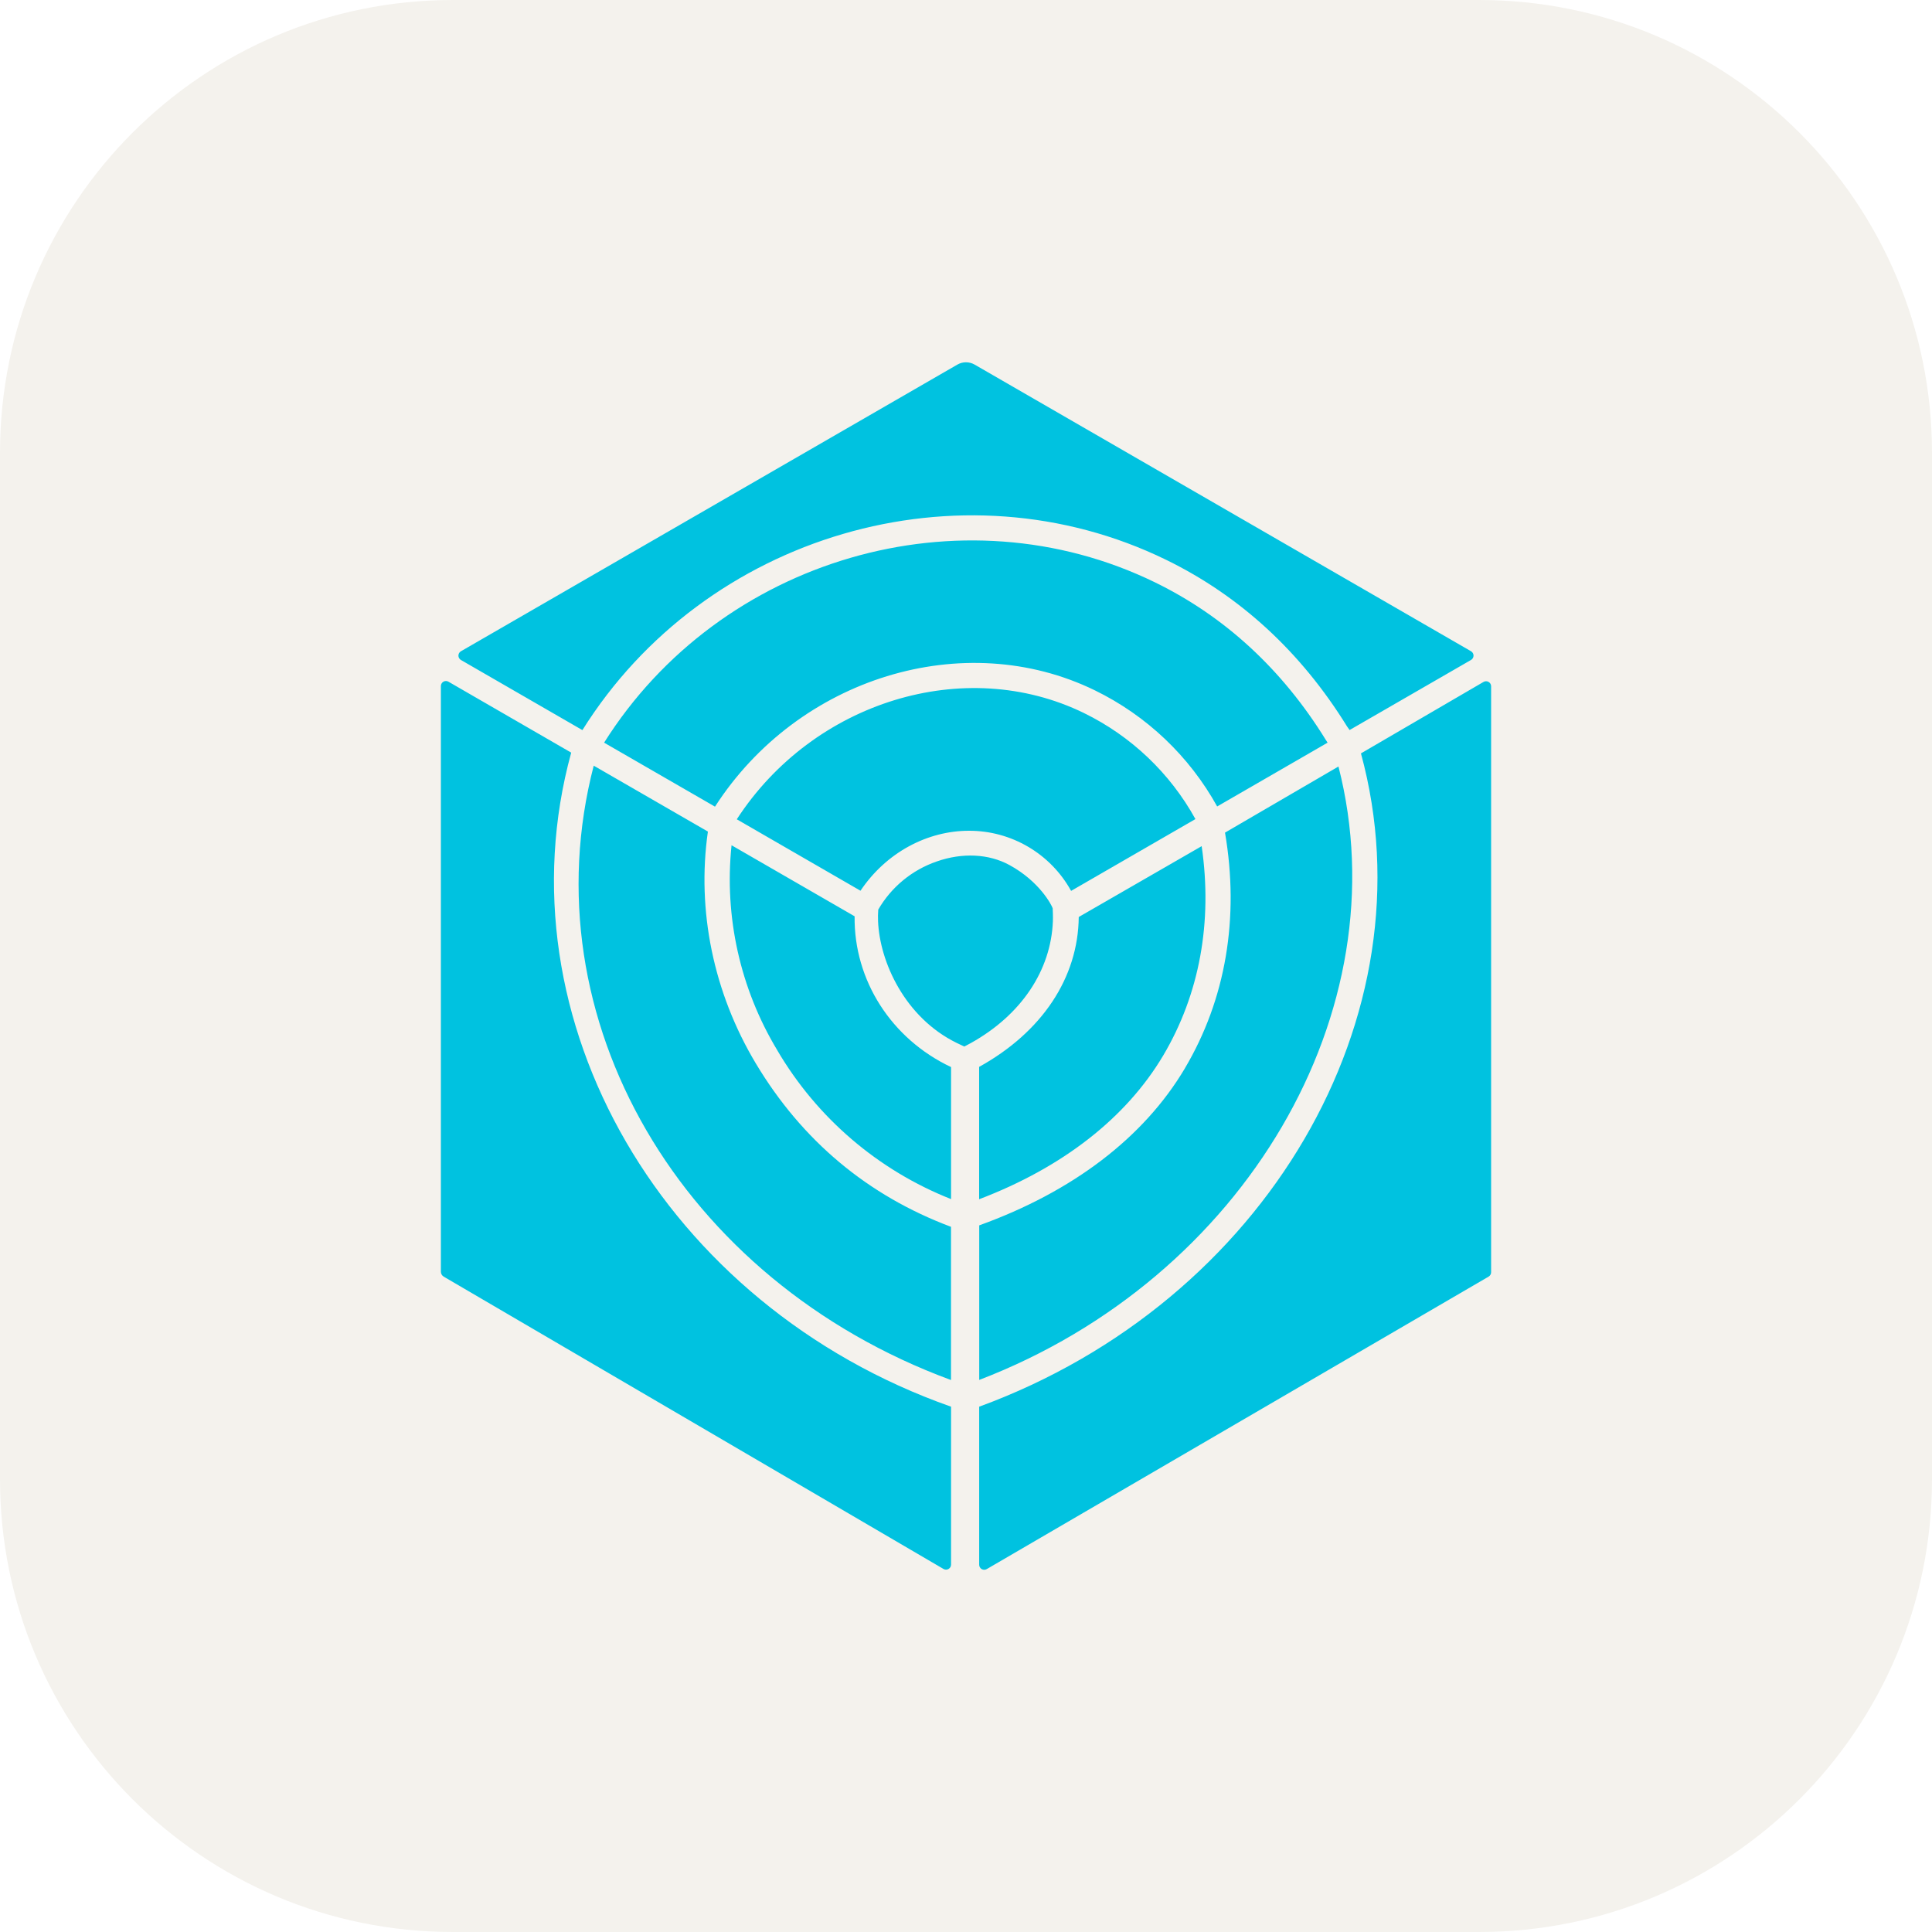
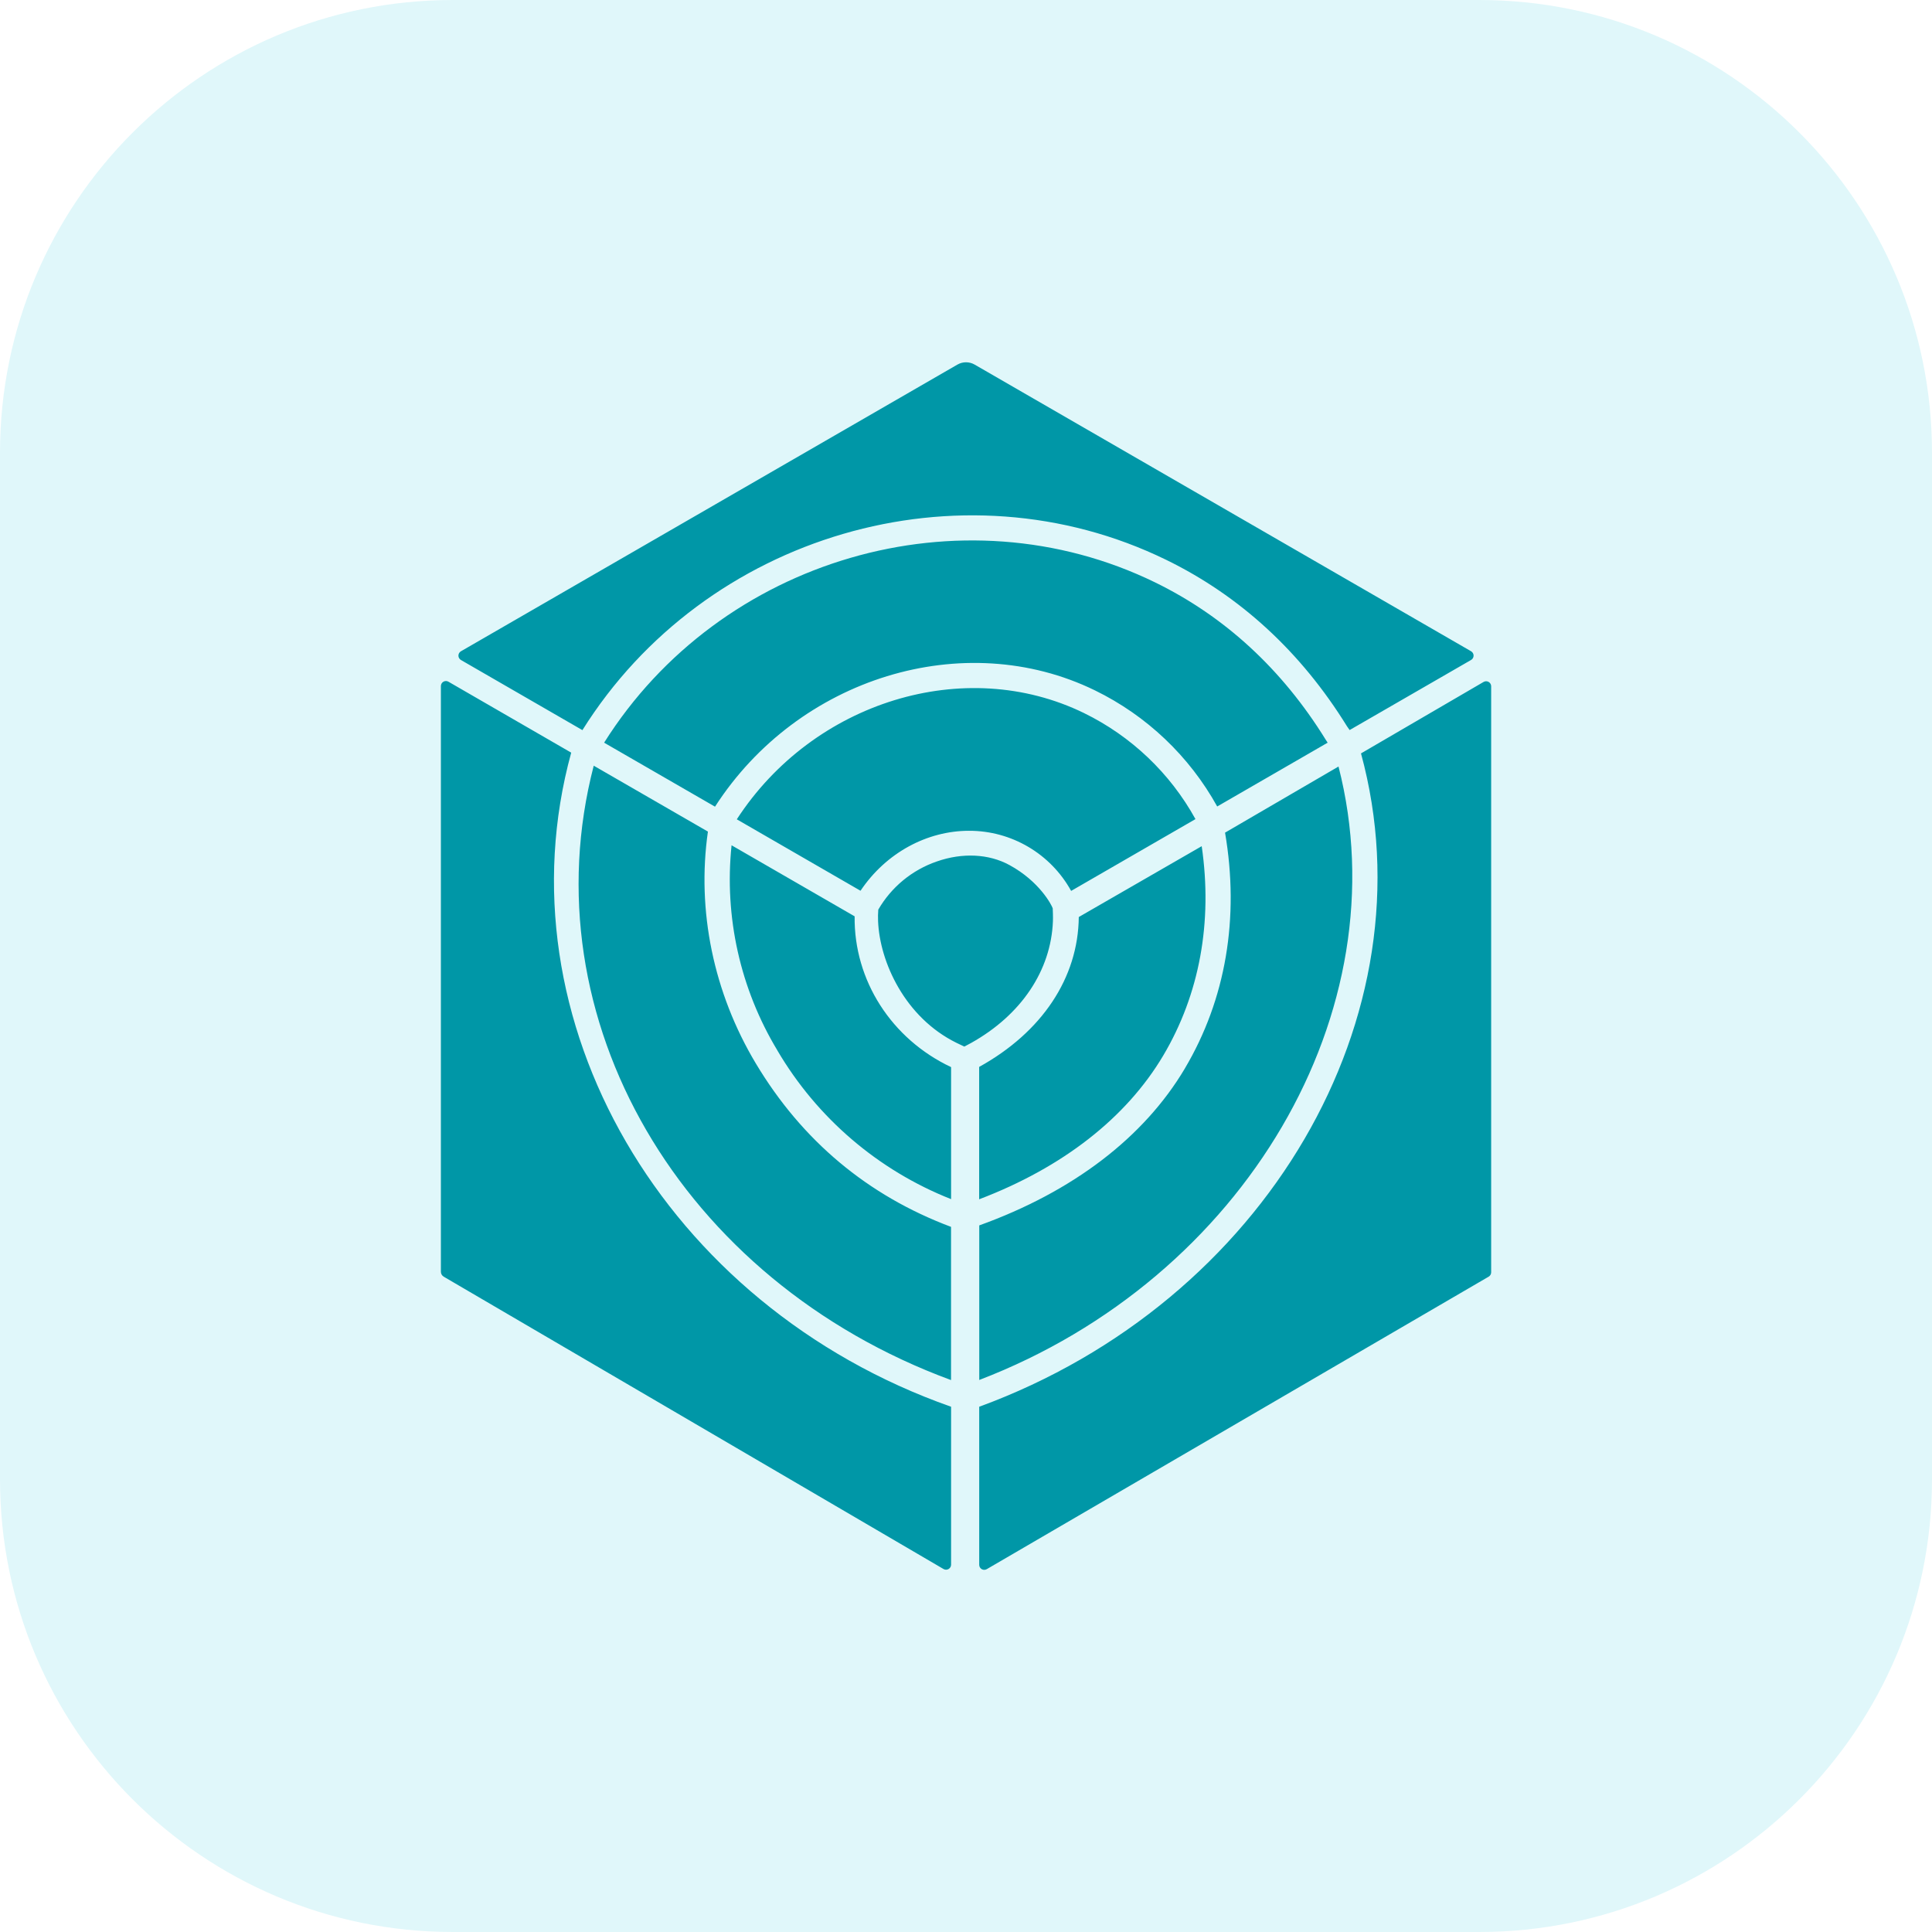
- <svg xmlns="http://www.w3.org/2000/svg" width="256" height="256" viewBox="0 0 256 256">
-   <rect width="256" height="256" rx="60" fill="#F4F2ED" />
-   <g transform="translate(48.0, 48.0) scale(6.66667)">
-     <path d="M4.375 7.311 1.962 5.918a.1.1 0 0 1 0-.174L11.828.047a.343.343 0 0 1 .344 0l9.864 5.696a.1.1 0 0 1 0 .175L19.624 7.31a.962.962 0 0 1-.052-.074c-.914-1.478-2.124-2.592-3.596-3.31-4.088-1.994-9.164-.505-11.6 3.385ZM12.262 23.899v-3.14c5.693-2.087 9.01-7.766 7.588-12.985l2.436-1.42a.1.1 0 0 1 .151.088v11.645a.1.1 0 0 1-.05.087l-9.973 5.812a.1.1 0 0 1-.152-.087Zm-.559-3.141v3.14a.1.1 0 0 1-.151.086l-9.933-5.81a.114.114 0 0 1-.056-.099V6.436a.1.1 0 0 1 .15-.087l2.44 1.41c-1.455 5.307 1.846 10.993 7.55 13ZM7.013 8.834 4.807 7.561c2.306-3.665 7.094-5.066 10.95-3.186 1.385.676 2.526 1.727 3.39 3.124l.04.062-2.195 1.268a5.57 5.57 0 0 0-2.429-2.307c-2.603-1.27-5.901-.253-7.552 2.311Zm9.337 5.2c.813-1.371 1.088-2.99.798-4.685l2.255-1.314c1.245 4.86-1.864 10.169-7.14 12.192v-3.072c1.86-.67 3.272-1.747 4.087-3.12ZM4.6 8.018l2.27 1.31c-.225 1.571.112 3.204.951 4.606.919 1.536 2.225 2.629 3.881 3.25v3.045C6.327 18.25 3.297 13.042 4.601 8.017Zm5.303 2.486-2.459-1.42c1.52-2.34 4.53-3.268 6.9-2.112a5.075 5.075 0 0 1 2.216 2.108l-2.471 1.427a2.311 2.311 0 0 0-2.03-1.195c-.825 0-1.645.43-2.156 1.192Zm4.338.522 2.443-1.408c.22 1.51-.043 2.945-.765 4.162-.735 1.238-1.998 2.224-3.658 2.856v-2.631c1.25-.691 1.968-1.771 1.98-2.979ZM8.25 13.676A6.576 6.576 0 0 1 7.34 9.6l2.446 1.412c-.016 1.271.73 2.437 1.917 2.997v2.624a6.977 6.977 0 0 1-3.453-2.956Zm3.853-.148-.137.073-.157-.075c-1.023-.504-1.524-1.606-1.557-2.417a1.99 1.99 0 0 1 .004-.23 2.153 2.153 0 0 1 1.163-.957c.508-.178 1.034-.153 1.444.071.6.327.84.797.86.86.008.156.004.253.004.256-.038.981-.63 1.863-1.624 2.419Z" fill="#00C2E0" />
+ <svg xmlns="http://www.w3.org/2000/svg" width="256" height="256" viewBox="0 0 256 256" id="trivy">
+   <rect width="256" height="256" rx="60" fill="#E0F7FA" />
+   <g transform="translate(48, 48) scale(6.667)">
+     <path d="M4.375 7.311 1.962 5.918a.1.1 0 0 1 0-.174L11.828.047a.343.343 0 0 1 .344 0l9.864 5.696a.1.1 0 0 1 0 .175L19.624 7.31a.962.962 0 0 1-.052-.074c-.914-1.478-2.124-2.592-3.596-3.31-4.088-1.994-9.164-.505-11.6 3.385ZM12.262 23.899v-3.14c5.693-2.087 9.01-7.766 7.588-12.985l2.436-1.42a.1.1 0 0 1 .151.088v11.645a.1.1 0 0 1-.05.087l-9.973 5.812a.1.1 0 0 1-.152-.087Zm-.559-3.141v3.14a.1.1 0 0 1-.151.086l-9.933-5.81a.114.114 0 0 1-.056-.099V6.436a.1.1 0 0 1 .15-.087l2.44 1.41c-1.455 5.307 1.846 10.993 7.55 13ZM7.013 8.834 4.807 7.561c2.306-3.665 7.094-5.066 10.95-3.186 1.385.676 2.526 1.727 3.39 3.124l.04.062-2.195 1.268a5.57 5.57 0 0 0-2.429-2.307c-2.603-1.27-5.901-.253-7.552 2.311Zm9.337 5.2c.813-1.371 1.088-2.99.798-4.685l2.255-1.314c1.245 4.86-1.864 10.169-7.14 12.192v-3.072c1.86-.67 3.272-1.747 4.087-3.12ZM4.6 8.018l2.27 1.31c-.225 1.571.112 3.204.951 4.606.919 1.536 2.225 2.629 3.881 3.25v3.045C6.327 18.25 3.297 13.042 4.601 8.017Zm5.303 2.486-2.459-1.42c1.52-2.34 4.53-3.268 6.9-2.112a5.075 5.075 0 0 1 2.216 2.108l-2.471 1.427a2.311 2.311 0 0 0-2.03-1.195c-.825 0-1.645.43-2.156 1.192Zm4.338.522 2.443-1.408c.22 1.51-.043 2.945-.765 4.162-.735 1.238-1.998 2.224-3.658 2.856v-2.631c1.25-.691 1.968-1.771 1.98-2.979ZM8.25 13.676A6.576 6.576 0 0 1 7.34 9.6l2.446 1.412c-.016 1.271.73 2.437 1.917 2.997v2.624a6.977 6.977 0 0 1-3.453-2.956Zm3.853-.148-.137.073-.157-.075c-1.023-.504-1.524-1.606-1.557-2.417a1.99 1.99 0 0 1 .004-.23 2.153 2.153 0 0 1 1.163-.957c.508-.178 1.034-.153 1.444.071.6.327.84.797.86.86.008.156.004.253.004.256-.038.981-.63 1.863-1.624 2.419Z" fill="#0097A7" />
  </g>
</svg>
